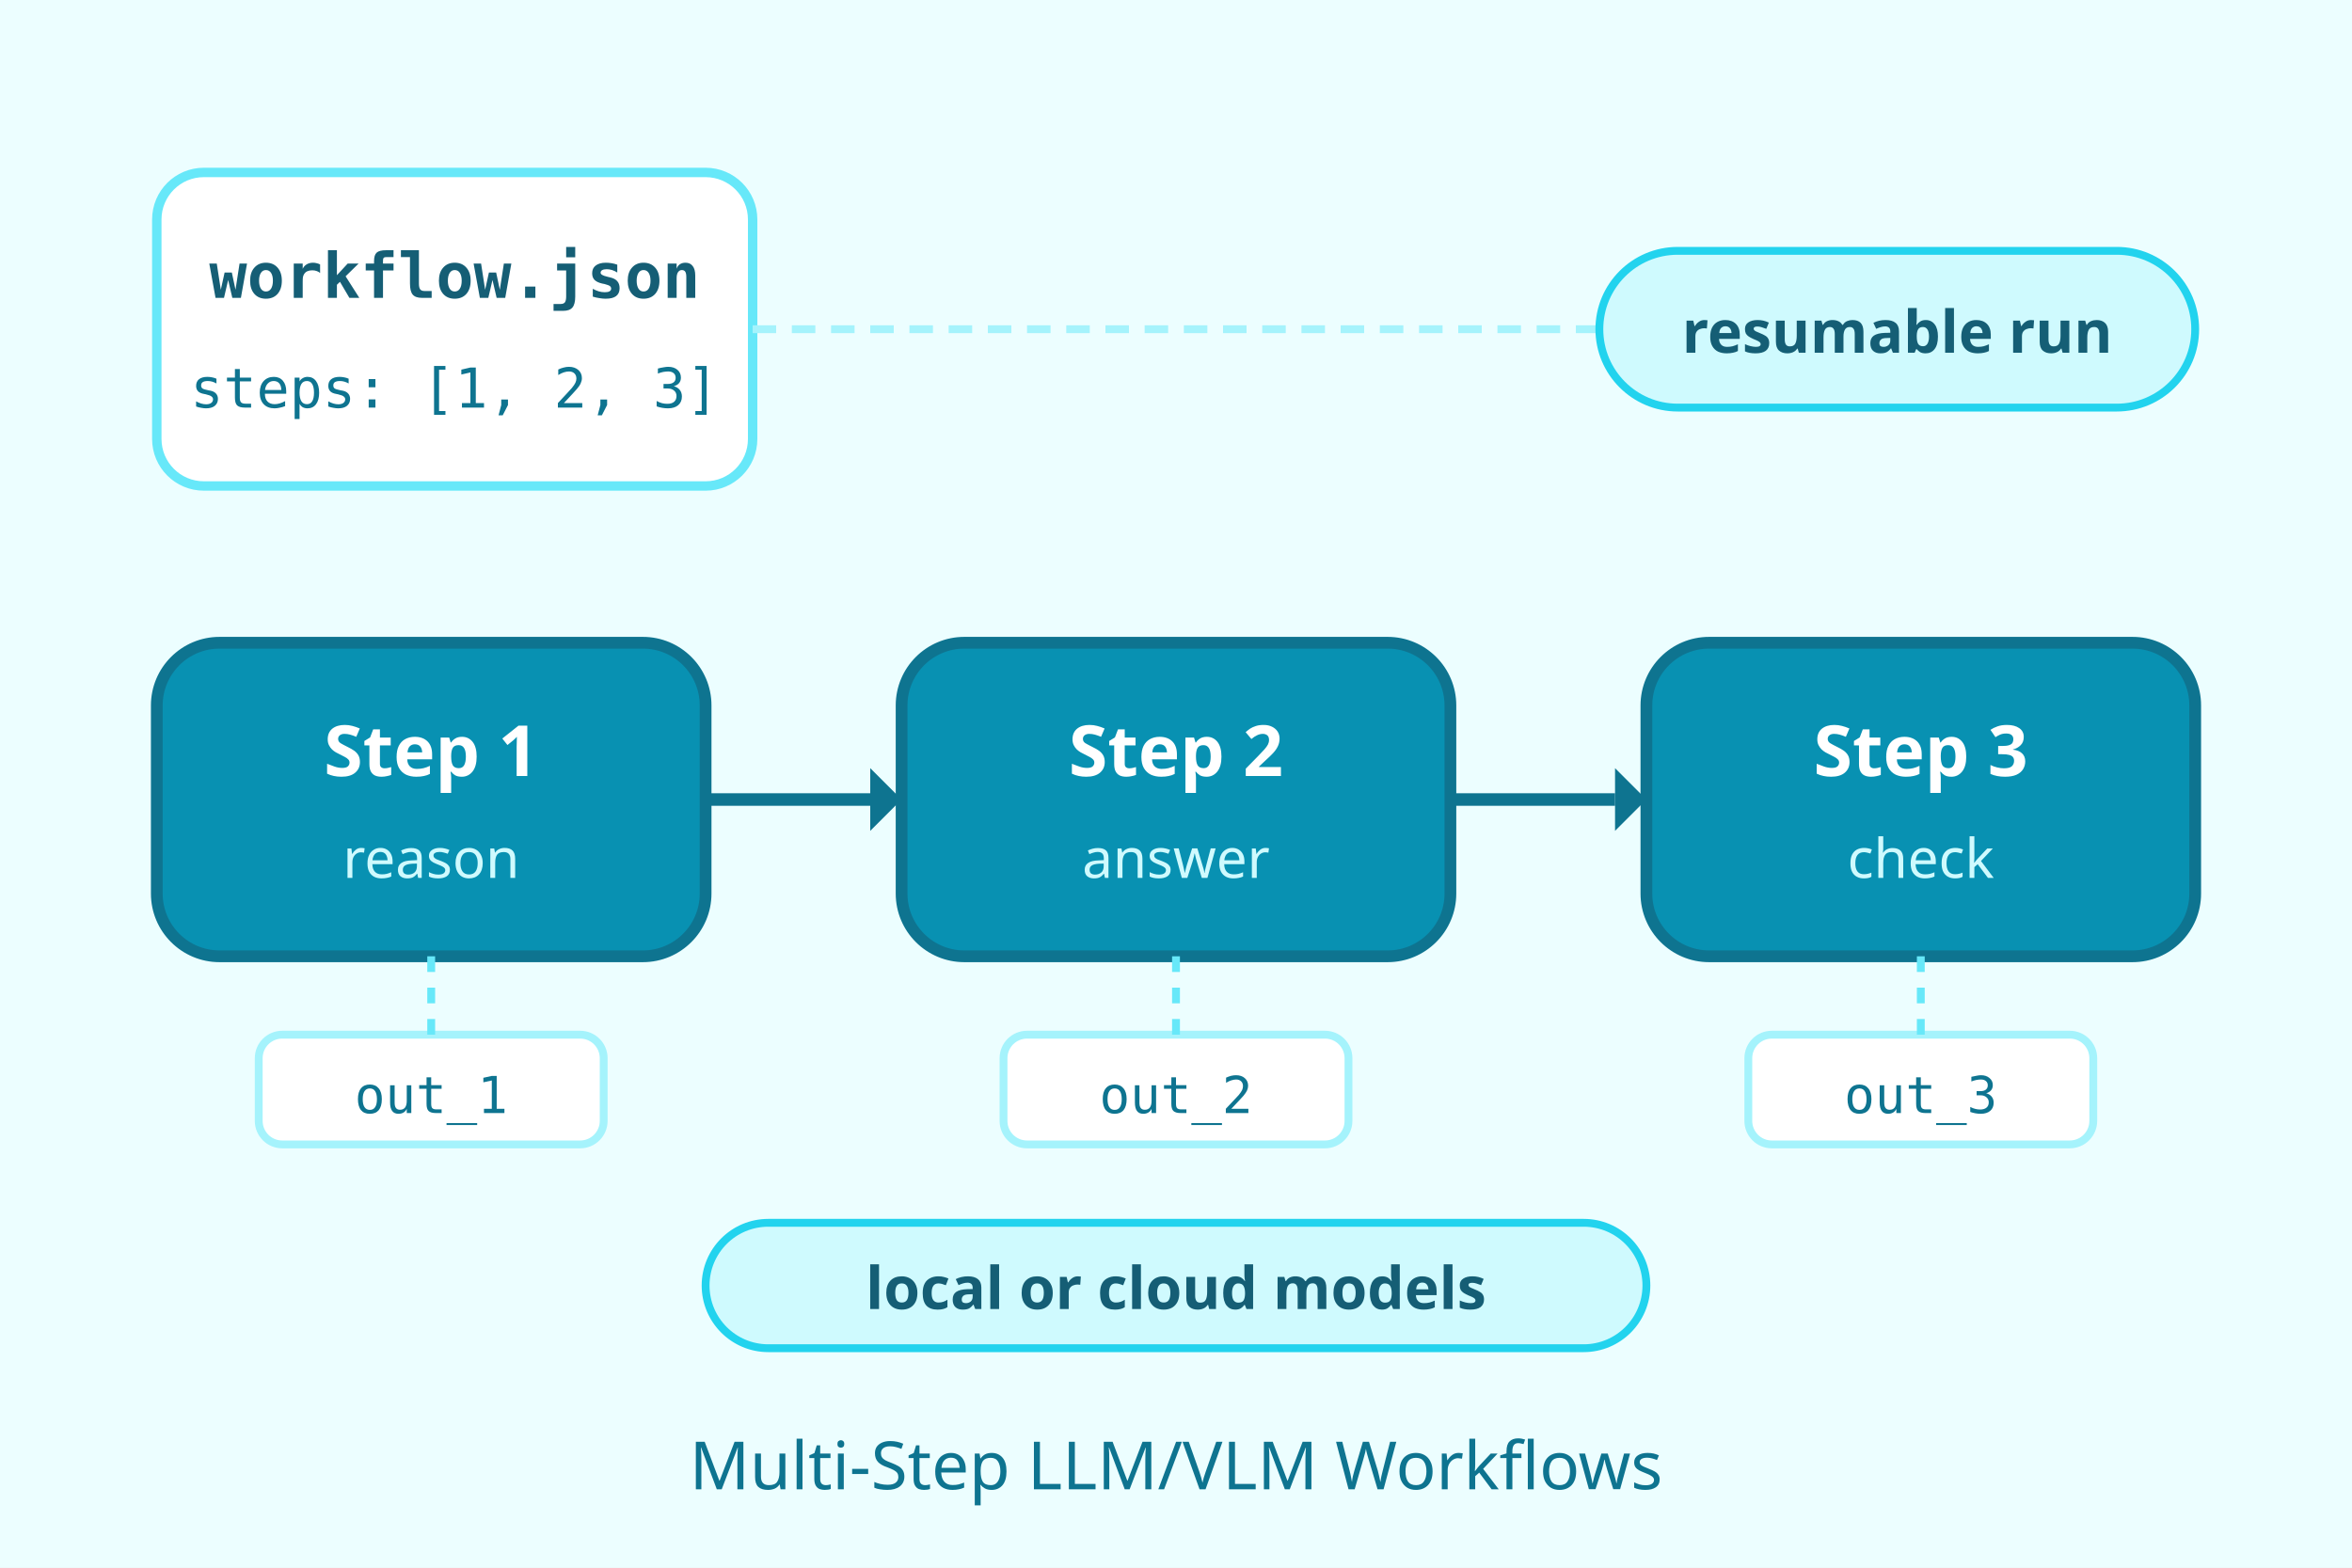
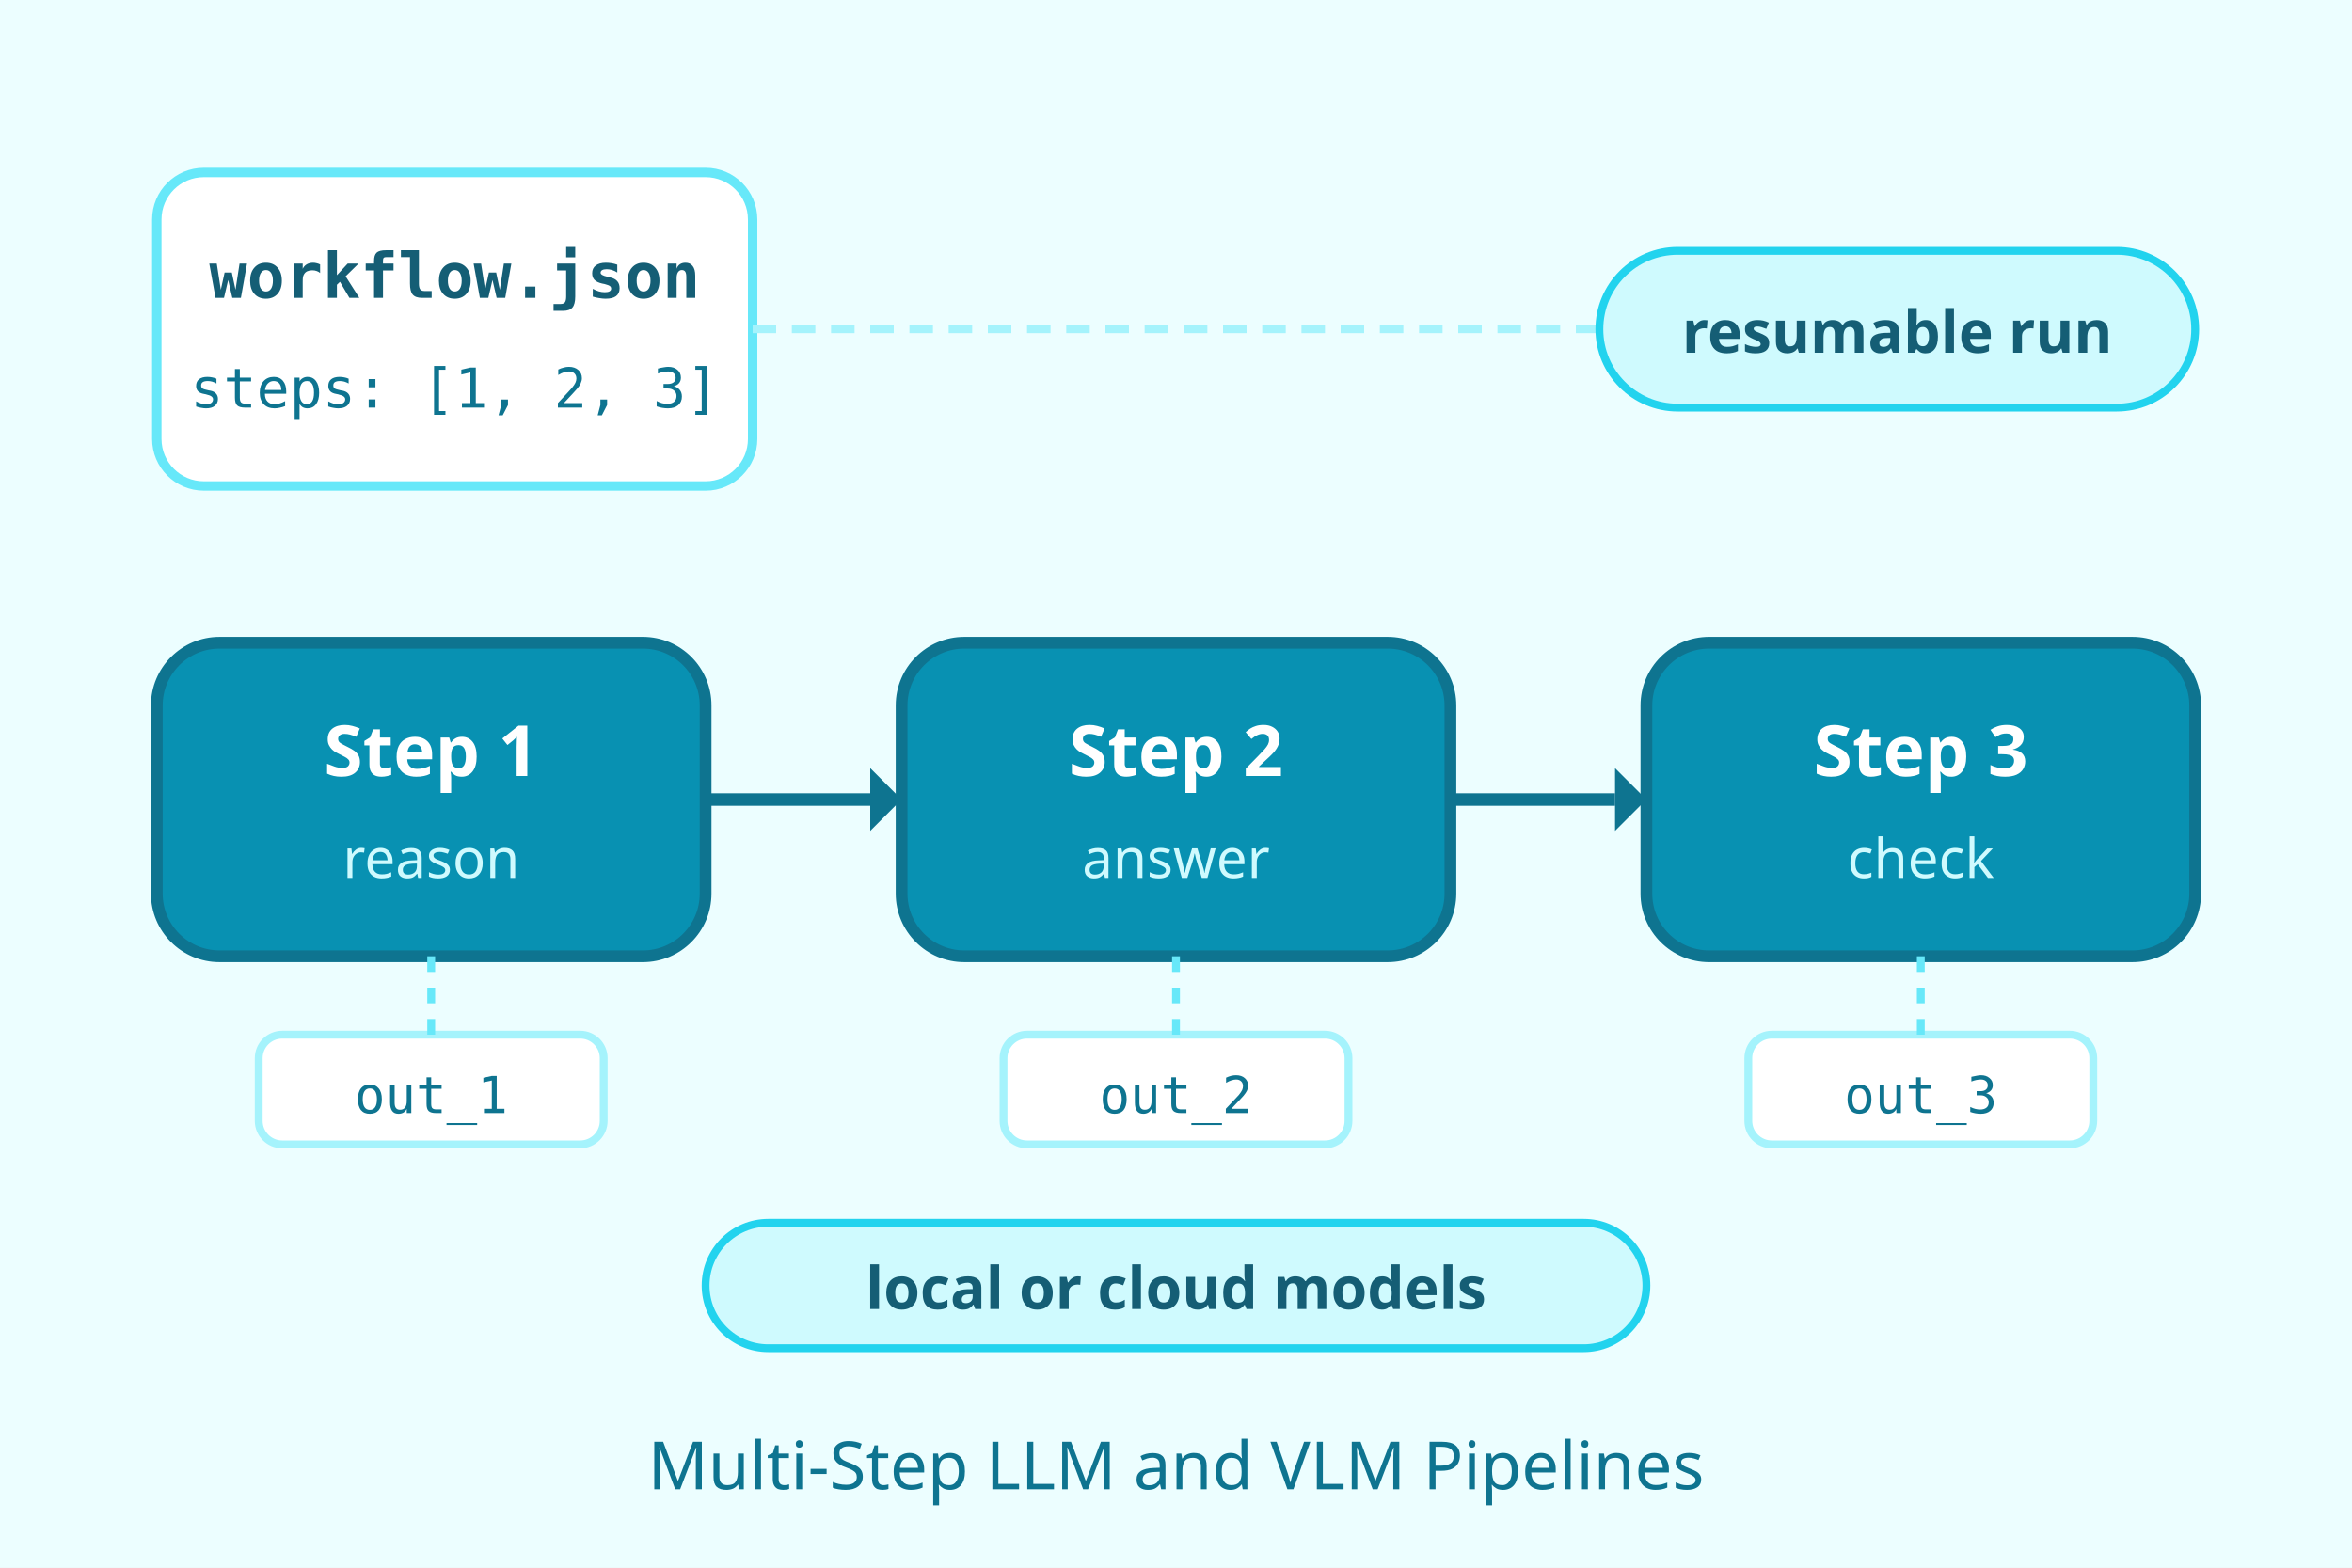
<svg xmlns="http://www.w3.org/2000/svg" viewBox="0 0 300 200">
  <rect width="300" height="200" fill="#ecfeff" />
  <rect x="20" y="22" width="76" height="40" rx="6" fill="#ffffff" stroke="#67e8f9" stroke-width="1.2" />
  <text x="58" y="38" text-anchor="middle" font-size="8" font-weight="700" fill="#155e75" font-family="monospace">workflow.json</text>
  <text x="58" y="52" text-anchor="middle" font-size="7" fill="#0e7490" font-family="monospace">steps: [1, 2, 3]</text>
  <line x1="96" y1="42" x2="204" y2="42" stroke="#a5f3fc" stroke-width="1" stroke-dasharray="3 2" />
  <rect x="204" y="32" width="76" height="20" rx="10" fill="#cffafe" stroke="#22d3ee" stroke-width="1" />
  <text x="242" y="45" text-anchor="middle" font-size="7.5" font-weight="600" fill="#155e75" font-family="sans-serif">resumable run</text>
  <rect x="20" y="82" width="70" height="40" rx="8" fill="#0891b2" stroke="#0e7490" stroke-width="1.5" />
  <text x="55" y="99" text-anchor="middle" font-size="9" font-weight="700" fill="white" font-family="sans-serif">Step 1</text>
  <text x="55" y="112" text-anchor="middle" font-size="7" fill="#cffafe" font-family="sans-serif">reason</text>
  <rect x="115" y="82" width="70" height="40" rx="8" fill="#0891b2" stroke="#0e7490" stroke-width="1.5" />
  <text x="150" y="99" text-anchor="middle" font-size="9" font-weight="700" fill="white" font-family="sans-serif">Step 2</text>
  <text x="150" y="112" text-anchor="middle" font-size="7" fill="#cffafe" font-family="sans-serif">answer</text>
  <rect x="210" y="82" width="70" height="40" rx="8" fill="#0891b2" stroke="#0e7490" stroke-width="1.5" />
  <text x="245" y="99" text-anchor="middle" font-size="9" font-weight="700" fill="white" font-family="sans-serif">Step 3</text>
  <text x="245" y="112" text-anchor="middle" font-size="7" fill="#cffafe" font-family="sans-serif">check</text>
  <line x1="90" y1="102" x2="111" y2="102" stroke="#0e7490" stroke-width="1.6" />
  <polygon points="111,98 115,102 111,106" fill="#0e7490" />
  <line x1="185" y1="102" x2="206" y2="102" stroke="#0e7490" stroke-width="1.6" />
  <polygon points="206,98 210,102 206,106" fill="#0e7490" />
  <rect x="33" y="132" width="44" height="14" rx="3" fill="#ffffff" stroke="#a5f3fc" stroke-width="1" />
  <text x="55" y="142" text-anchor="middle" font-size="6.5" fill="#0e7490" font-family="monospace">out_1</text>
  <rect x="128" y="132" width="44" height="14" rx="3" fill="#ffffff" stroke="#a5f3fc" stroke-width="1" />
  <text x="150" y="142" text-anchor="middle" font-size="6.5" fill="#0e7490" font-family="monospace">out_2</text>
  <rect x="223" y="132" width="44" height="14" rx="3" fill="#ffffff" stroke="#a5f3fc" stroke-width="1" />
  <text x="245" y="142" text-anchor="middle" font-size="6.5" fill="#0e7490" font-family="monospace">out_3</text>
  <line x1="55" y1="122" x2="55" y2="132" stroke="#67e8f9" stroke-width="1" stroke-dasharray="2 2" />
  <line x1="150" y1="122" x2="150" y2="132" stroke="#67e8f9" stroke-width="1" stroke-dasharray="2 2" />
  <line x1="245" y1="122" x2="245" y2="132" stroke="#67e8f9" stroke-width="1" stroke-dasharray="2 2" />
  <rect x="90" y="156" width="120" height="16" rx="8" fill="#cffafe" stroke="#22d3ee" stroke-width="1" />
  <text x="150" y="167" text-anchor="middle" font-size="7.5" font-weight="600" fill="#155e75" font-family="sans-serif">local or cloud models</text>
-   <text x="150" y="190" text-anchor="middle" font-size="8.5" fill="#0e7490" font-family="sans-serif">Multi-Step LLM/VLM Workflows</text>
+   <text x="150" y="190" text-anchor="middle" font-size="8.5" fill="#0e7490" font-family="sans-serif">Multi-Step LLM and VLM Pipelines</text>
</svg>
